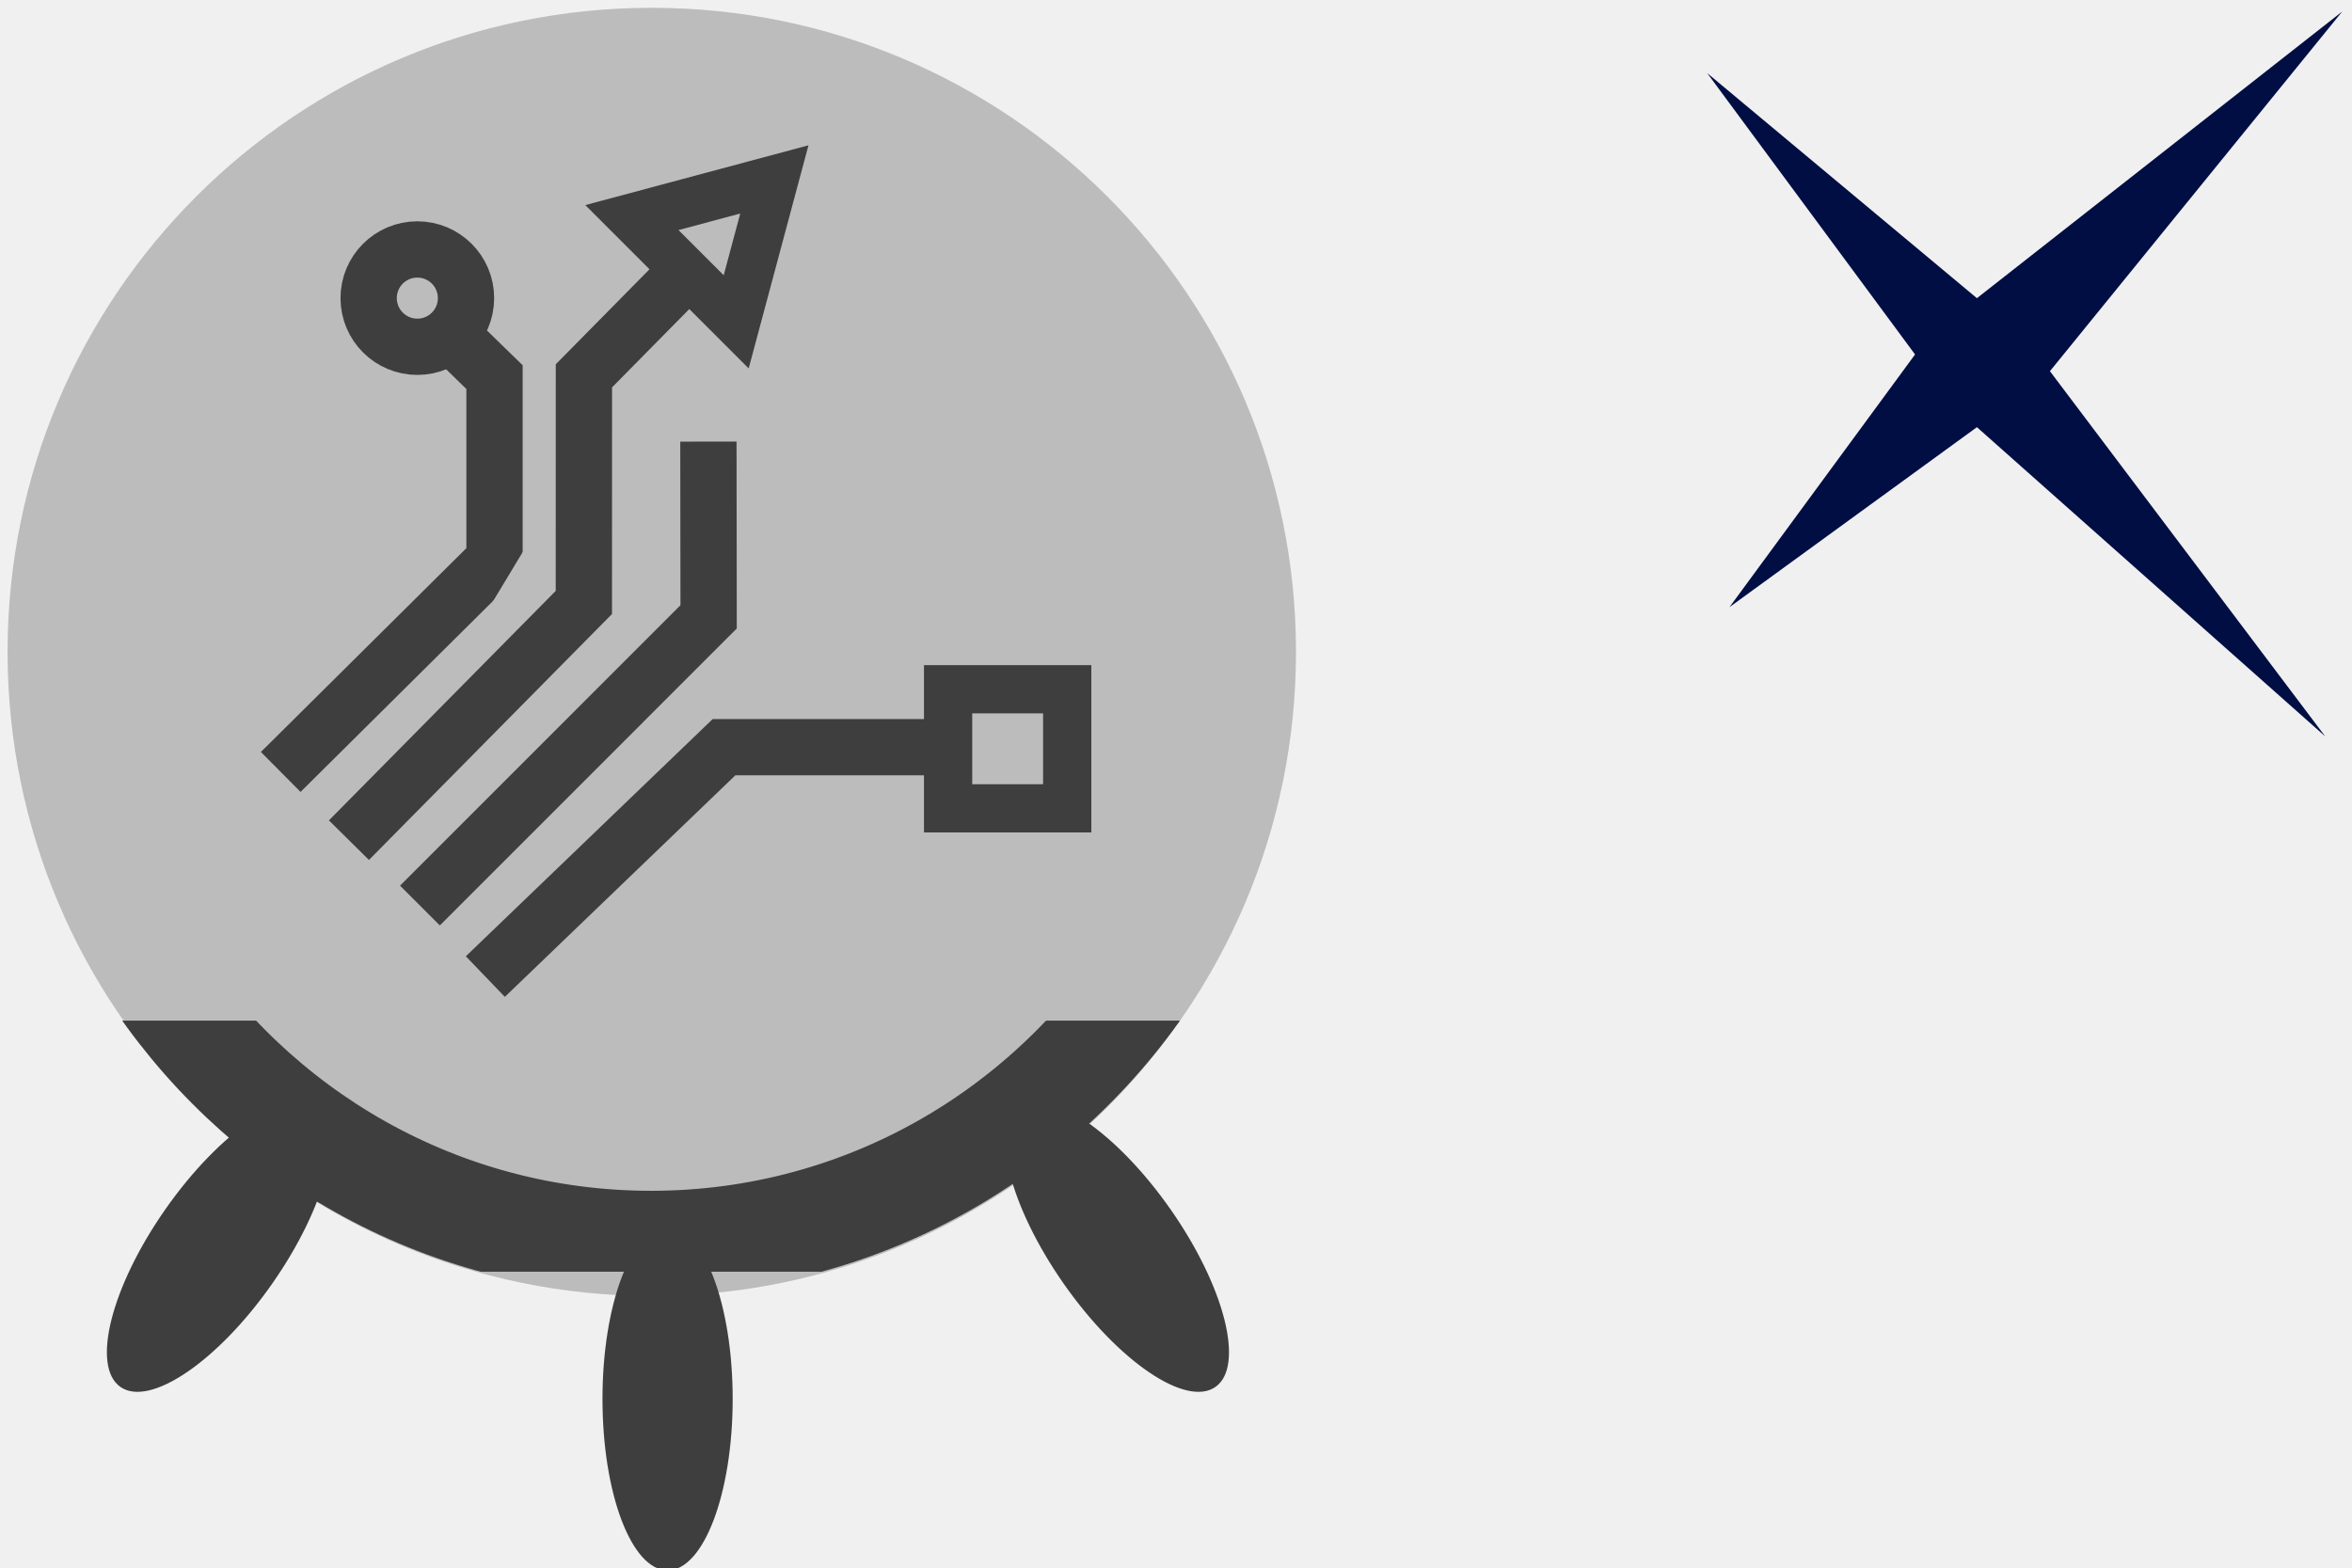
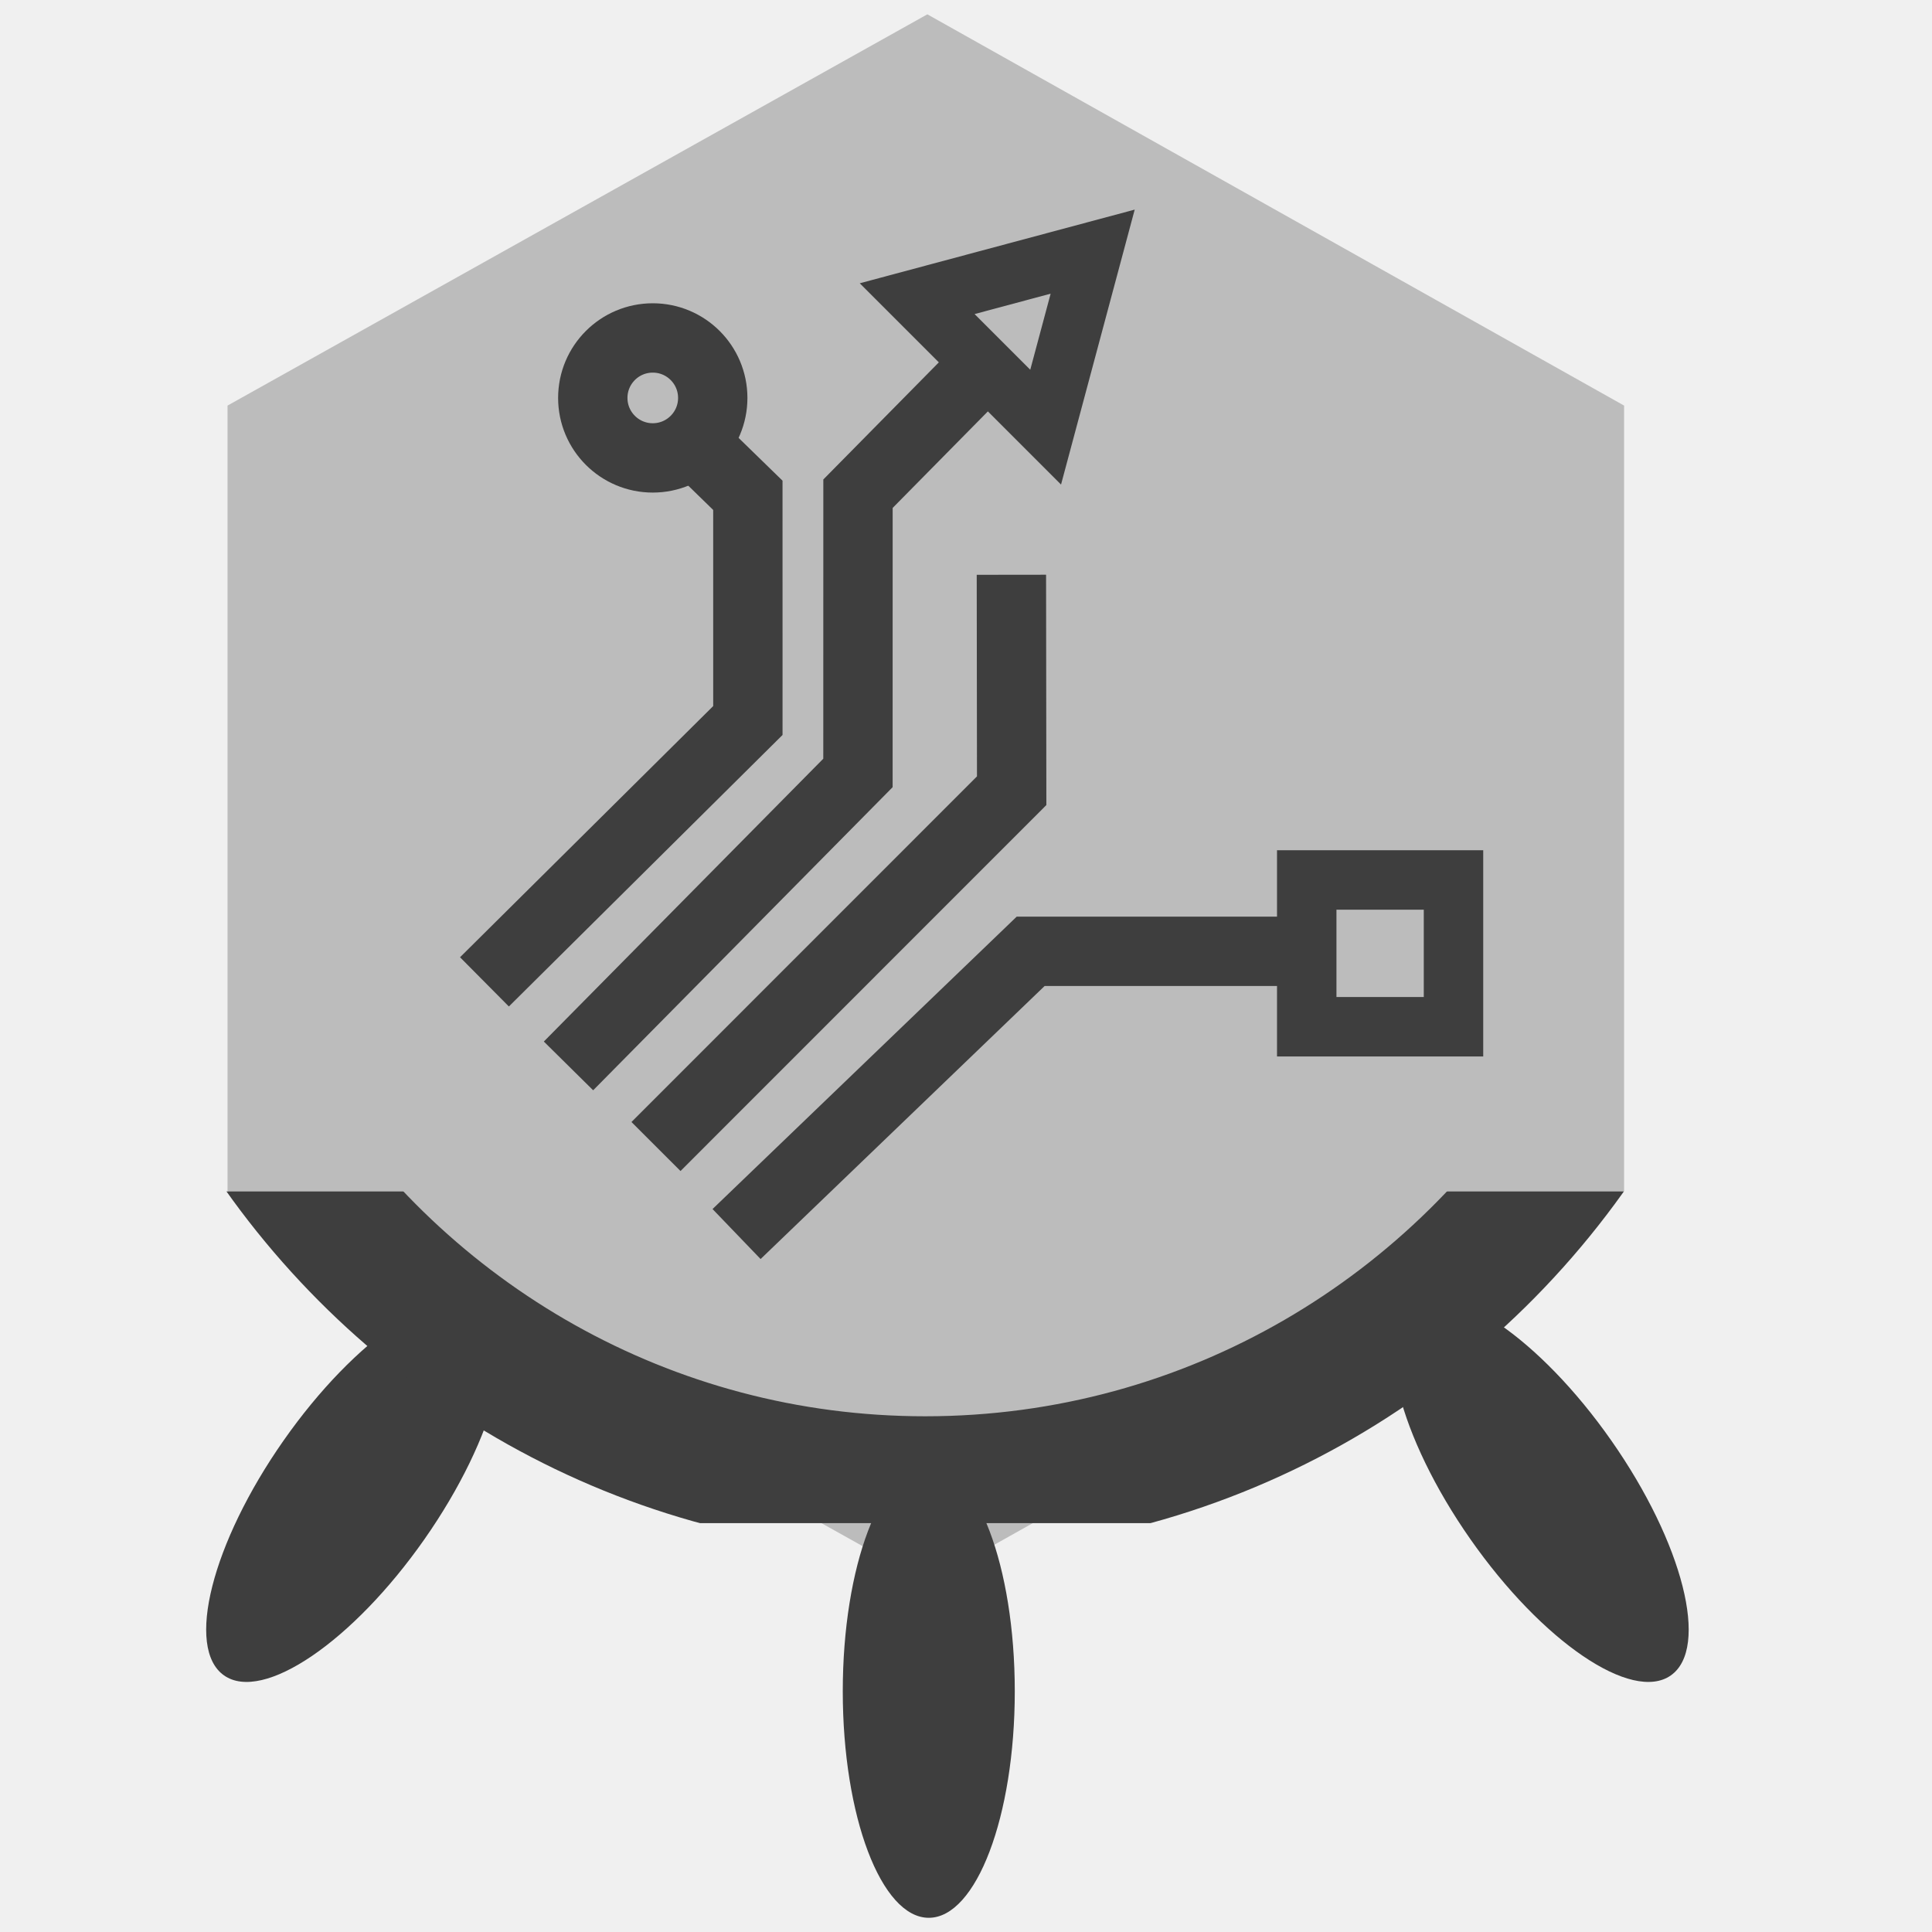
- <svg xmlns="http://www.w3.org/2000/svg" height="40" viewBox="0 0 60 40" width="60" version="1.1" id="svg36">
-   <defs id="defs40">
-     <mask id="a-1" fill="#ffffff">
-       <path d="M 0,0 H 313.303 V 159.865 H 0 Z" fill="#ffffff" fill-rule="evenodd" id="path2-9" />
+ <svg xmlns="http://www.w3.org/2000/svg" width="40" height="40" version="1.1" viewBox="0 0 40 40">
+   <defs>
+     <mask id="c" fill="#ffffff">
+       <path d="m0 0h313.3v159.86h-313.3z" fill="#fff" fill-rule="evenodd" />
    </mask>
  </defs>
  <mask id="a" fill="#ffffff">
-     <path d="M 0,0 H 313.303 V 159.865 H 0 Z" fill="#ffffff" fill-rule="evenodd" id="path2" />
+     <path d="m0 0h313.3v159.86h-313.3z" fill="#fff" fill-rule="evenodd" />
  </mask>
  <mask id="b" fill="#ffffff">
-     <path d="M 0,0 H 313.303 V 159.865 H 0 Z" fill="#ffffff" fill-rule="evenodd" id="path5" />
+     <path d="m0 0h313.3v159.86h-313.3z" fill="#fff" fill-rule="evenodd" />
  </mask>
-   <g id="g1042" style="display:inline">
-     <g id="g994" transform="matrix(0.08667043,0,0,0.08667043,54.83753,-43.97586)" style="display:inline">
-       <path id="path990" style="fill:#000e44;fill-opacity:1;fill-rule:evenodd;stroke:none;stroke-width:3.147" d="m 56.695,510.774 -107.532,84.402 -79.398,-66.275 61.189,82.843 -54.627,74.395 72.837,-52.987 102.529,91.046 -81.039,-107.532 z" />
+   <g transform="matrix(.87949 0 0 .87949 -75.867 -31.403)">
+     <g transform="translate(96.564,87.836)" fill="#bcbcbc" stroke-width="3.24">
+       <polygon class="st0" transform="matrix(.72255 0 0 .7031 -28.717 -125.97)" points="32.9 144.9 32.9 118.6 55.7 105.5 78.4 118.6 78.4 144.9 55.7 158" fill="#bcbcbc" />
    </g>
-     <circle style="opacity:1;fill:#bcbcbc;fill-opacity:1;stroke:none;stroke-width:0.308;stroke-miterlimit:2.5;stroke-opacity:1;stop-color:#000000" id="path912" cx="16.627" cy="16.633" r="16.434" />
-     <g fill="none" fill-rule="evenodd" transform="matrix(0.1506934,0,0,0.1506934,-6.197667,-20.88076)" id="g1008">
-       <g transform="matrix(0.9286315,0,0,-0.9286315,9.271821,454.1644)" id="g1006">
-         <g fill="#0f1689" mask="url(#a-1)" id="g1002" style="fill:#3e3e3e;fill-opacity:1" transform="matrix(0.9448936,0,0,0.9448936,8.696251,2.70184)">
-           <path d="m 203.461,95.688 c 6.936,0 12.559,-14.809 12.559,-33.077 0,-18.268 -5.623,-33.077 -12.559,-33.077 -6.936,0 -12.559,14.809 -12.559,33.077 0,18.268 5.623,33.077 12.559,33.077 z" transform="rotate(35,137.9312,151.55)" id="path996" style="fill:#3e3e3e;fill-opacity:1" />
-           <path d="m 30.142,95.688 c 6.936,0 12.559,-14.809 12.559,-33.077 0,-18.268 -5.623,-33.077 -12.559,-33.077 -6.936,0 -12.559,14.809 -12.559,33.077 0,18.268 5.623,33.077 12.559,33.077 z" transform="matrix(-0.819152,0.5735764,0.5735764,0.819152,58.08461,47.70477)" id="path998" style="fill:#3e3e3e;fill-opacity:1" />
-           <path d="m 116.733,66.275 c 6.936,0 12.559,-14.809 12.559,-33.077 0,-18.268 -5.623,-33.077 -12.559,-33.077 -6.936,0 -12.559,14.809 -12.559,33.077 0,18.268 5.623,33.077 12.559,33.077 z" transform="matrix(-1,0,0,1,272.6285,53.67076)" id="path1000" style="fill:#3e3e3e;fill-opacity:1" />
+     <g transform="matrix(.15831 0 0 .15831 83.649 18.463)" fill="#005e20" fill-rule="evenodd">
+       <g transform="matrix(1.0777,0,0,-1.0777,-10.799,451.79)">
+         <g transform="matrix(.94489 0 0 .94489 8.6963 2.7018)" fill="#3e3e3e" mask="url(#c)">
+           <path transform="rotate(35,137.93,151.55)" d="m203.46 95.688c6.936 0 12.559-14.809 12.559-33.077s-5.623-33.077-12.559-33.077-12.559 14.809-12.559 33.077 5.623 33.077 12.559 33.077z" />
+           <path transform="matrix(-.81915 .57358 .57358 .81915 58.085 47.705)" d="m30.142 95.688c6.936 0 12.559-14.809 12.559-33.077s-5.623-33.077-12.559-33.077c-6.936 0-12.559 14.809-12.559 33.077s5.623 33.077 12.559 33.077z" />
+           <path d="m153.24 119.95c-6.936 0-12.559-14.809-12.559-33.077s5.623-33.077 12.559-33.077c6.936 0 12.559 14.809 12.559 33.077s-5.623 33.077-12.559 33.077z" />
        </g>
-         <path d="m 251.467,173.1 c -20.23,-33.61 -56.89,-56.068 -98.756,-56.068 -40.721,0 -76.516,21.246 -97.059,53.335" mask="url(#a-1)" stroke="#0f1689" stroke-width="20" id="path1004" style="stroke:#3e3e3e;stroke-opacity:1" transform="matrix(0.9448936,0,0,0.9448936,8.696251,2.70184)" />
-       </g>
-     </g>
-     <g id="g1040" transform="matrix(0.1119244,0,0,0.1119244,6.94866,-9.547088)" style="fill:#bcbcbc;fill-opacity:1;stroke:#3e3e3e;stroke-opacity:1">
-       <g id="g1018" style="fill:#bcbcbc;fill-opacity:1;stroke:#3e3e3e;stroke-opacity:1" />
-       <g id="g1038" transform="matrix(0.9163003,0,0,0.9163003,-13.56033,21.09974)" style="fill:#bcbcbc;fill-opacity:1;stroke:#3e3e3e;stroke-opacity:1">
-         <path id="path1020" d="m 51.503,295.359 71.807,-71.829 -0.054,-43.599" style="fill:#bcbcbc;fill-opacity:1;fill-rule:evenodd;stroke:#3e3e3e;stroke-width:14;stroke-linecap:butt;stroke-linejoin:miter;stroke-miterlimit:4;stroke-dasharray:none;stroke-opacity:1" />
-         <g id="g1026" style="fill:#bcbcbc;fill-opacity:1;stroke:#3e3e3e;stroke-opacity:1">
-           <path style="fill:#bcbcbc;fill-opacity:1;fill-rule:evenodd;stroke:#3e3e3e;stroke-width:14;stroke-linecap:butt;stroke-linejoin:miter;stroke-miterlimit:4;stroke-dasharray:none;stroke-opacity:1" d="m 16.873,262.118 53.181,-52.764 -0.003,-45.464 -12.055,-11.741" id="path1022" />
-           <circle style="opacity:1;fill:#bcbcbc;fill-opacity:1;fill-rule:nonzero;stroke:#3e3e3e;stroke-width:14;stroke-linecap:round;stroke-linejoin:round;stroke-miterlimit:4;stroke-dasharray:none;stroke-dashoffset:0;stroke-opacity:1" id="circle1024" cx="50.853" cy="144.233" r="12.109" />
-         </g>
-         <path style="display:inline;fill:#bcbcbc;fill-opacity:1;fill-rule:evenodd;stroke:#3e3e3e;stroke-width:14;stroke-linecap:butt;stroke-linejoin:miter;stroke-miterlimit:4;stroke-dasharray:none;stroke-opacity:1" d="m 67.771,313.029 59.372,-57.074 h 54.375" id="path1028" />
-         <rect style="display:inline;opacity:1;fill:#bcbcbc;fill-opacity:1;fill-rule:nonzero;stroke:#3e3e3e;stroke-width:12;stroke-linecap:round;stroke-linejoin:miter;stroke-miterlimit:4;stroke-dasharray:none;stroke-dashoffset:0;stroke-opacity:1" id="rect1030" width="29.63" height="29.63" x="182.876" y="241.547" rx="0" ry="0" />
-         <g id="g1036" style="fill:#bcbcbc;fill-opacity:1;stroke:#3e3e3e;stroke-opacity:1">
-           <path style="fill:#bcbcbc;fill-opacity:1;fill-rule:evenodd;stroke:#3e3e3e;stroke-width:14;stroke-linecap:butt;stroke-linejoin:miter;stroke-miterlimit:4;stroke-dasharray:none;stroke-opacity:1" d="M 121.141,134.312 92.287,163.568 92.277,219.946 33.84,279.09" id="path1032" />
-           <path style="opacity:1;fill:#bcbcbc;fill-opacity:1;fill-rule:nonzero;stroke:#3e3e3e;stroke-width:12;stroke-linecap:round;stroke-linejoin:miter;stroke-miterlimit:4;stroke-dasharray:none;stroke-dashoffset:0;stroke-opacity:1" id="path1034" d="m 130.166,150.134 -25.938,-25.938 35.432,-9.494 z" />
-         </g>
+         <path transform="matrix(.94489 0 0 .94489 8.6963 2.7018)" d="m251.47 173.1c-20.23-33.61-56.89-56.068-98.756-56.068-40.721 0-76.516 21.246-97.059 53.335" fill="none" mask="url(#c)" stroke="#3e3e3e" stroke-width="19.999" />
      </g>
    </g>
  </g>
-   <g transform="matrix(0.9587988,0,0,0.9587988,-871.3429,-378.3503)" id="g893" />
+   <g transform="matrix(.11192 0 0 .11192 9.8174 -8.914)" fill="none" stroke="#3e3e3e">
+     <g transform="matrix(.9163 0 0 .9163 -13.56 21.1)" fill="none" stroke="#3e3e3e">
+       <g stroke-width="14">
+         <path d="m51.503 295.36 71.807-71.829-0.054-43.599" fill-rule="evenodd" />
+         <path d="m16.873 262.12 53.181-52.764-0.003-45.464-12.055-11.741" fill-rule="evenodd" />
+         <circle cx="50.853" cy="144.23" r="12.109" stroke-linecap="round" stroke-linejoin="round" />
+         <path d="m67.771 313.03 59.372-57.074h54.375" fill-rule="evenodd" />
+       </g>
+       <rect x="182.88" y="241.55" width="29.63" height="29.63" rx="0" ry="0" stroke-linecap="round" stroke-width="12" />
+       <path d="m121.14 134.31-28.854 29.255-0.009 56.378-58.437 59.144" fill-rule="evenodd" stroke-width="14" />
+       <path d="m130.17 150.13-25.938-25.938 35.432-9.494z" stroke-linecap="round" stroke-width="12" />
+     </g>
+   </g>
</svg>
